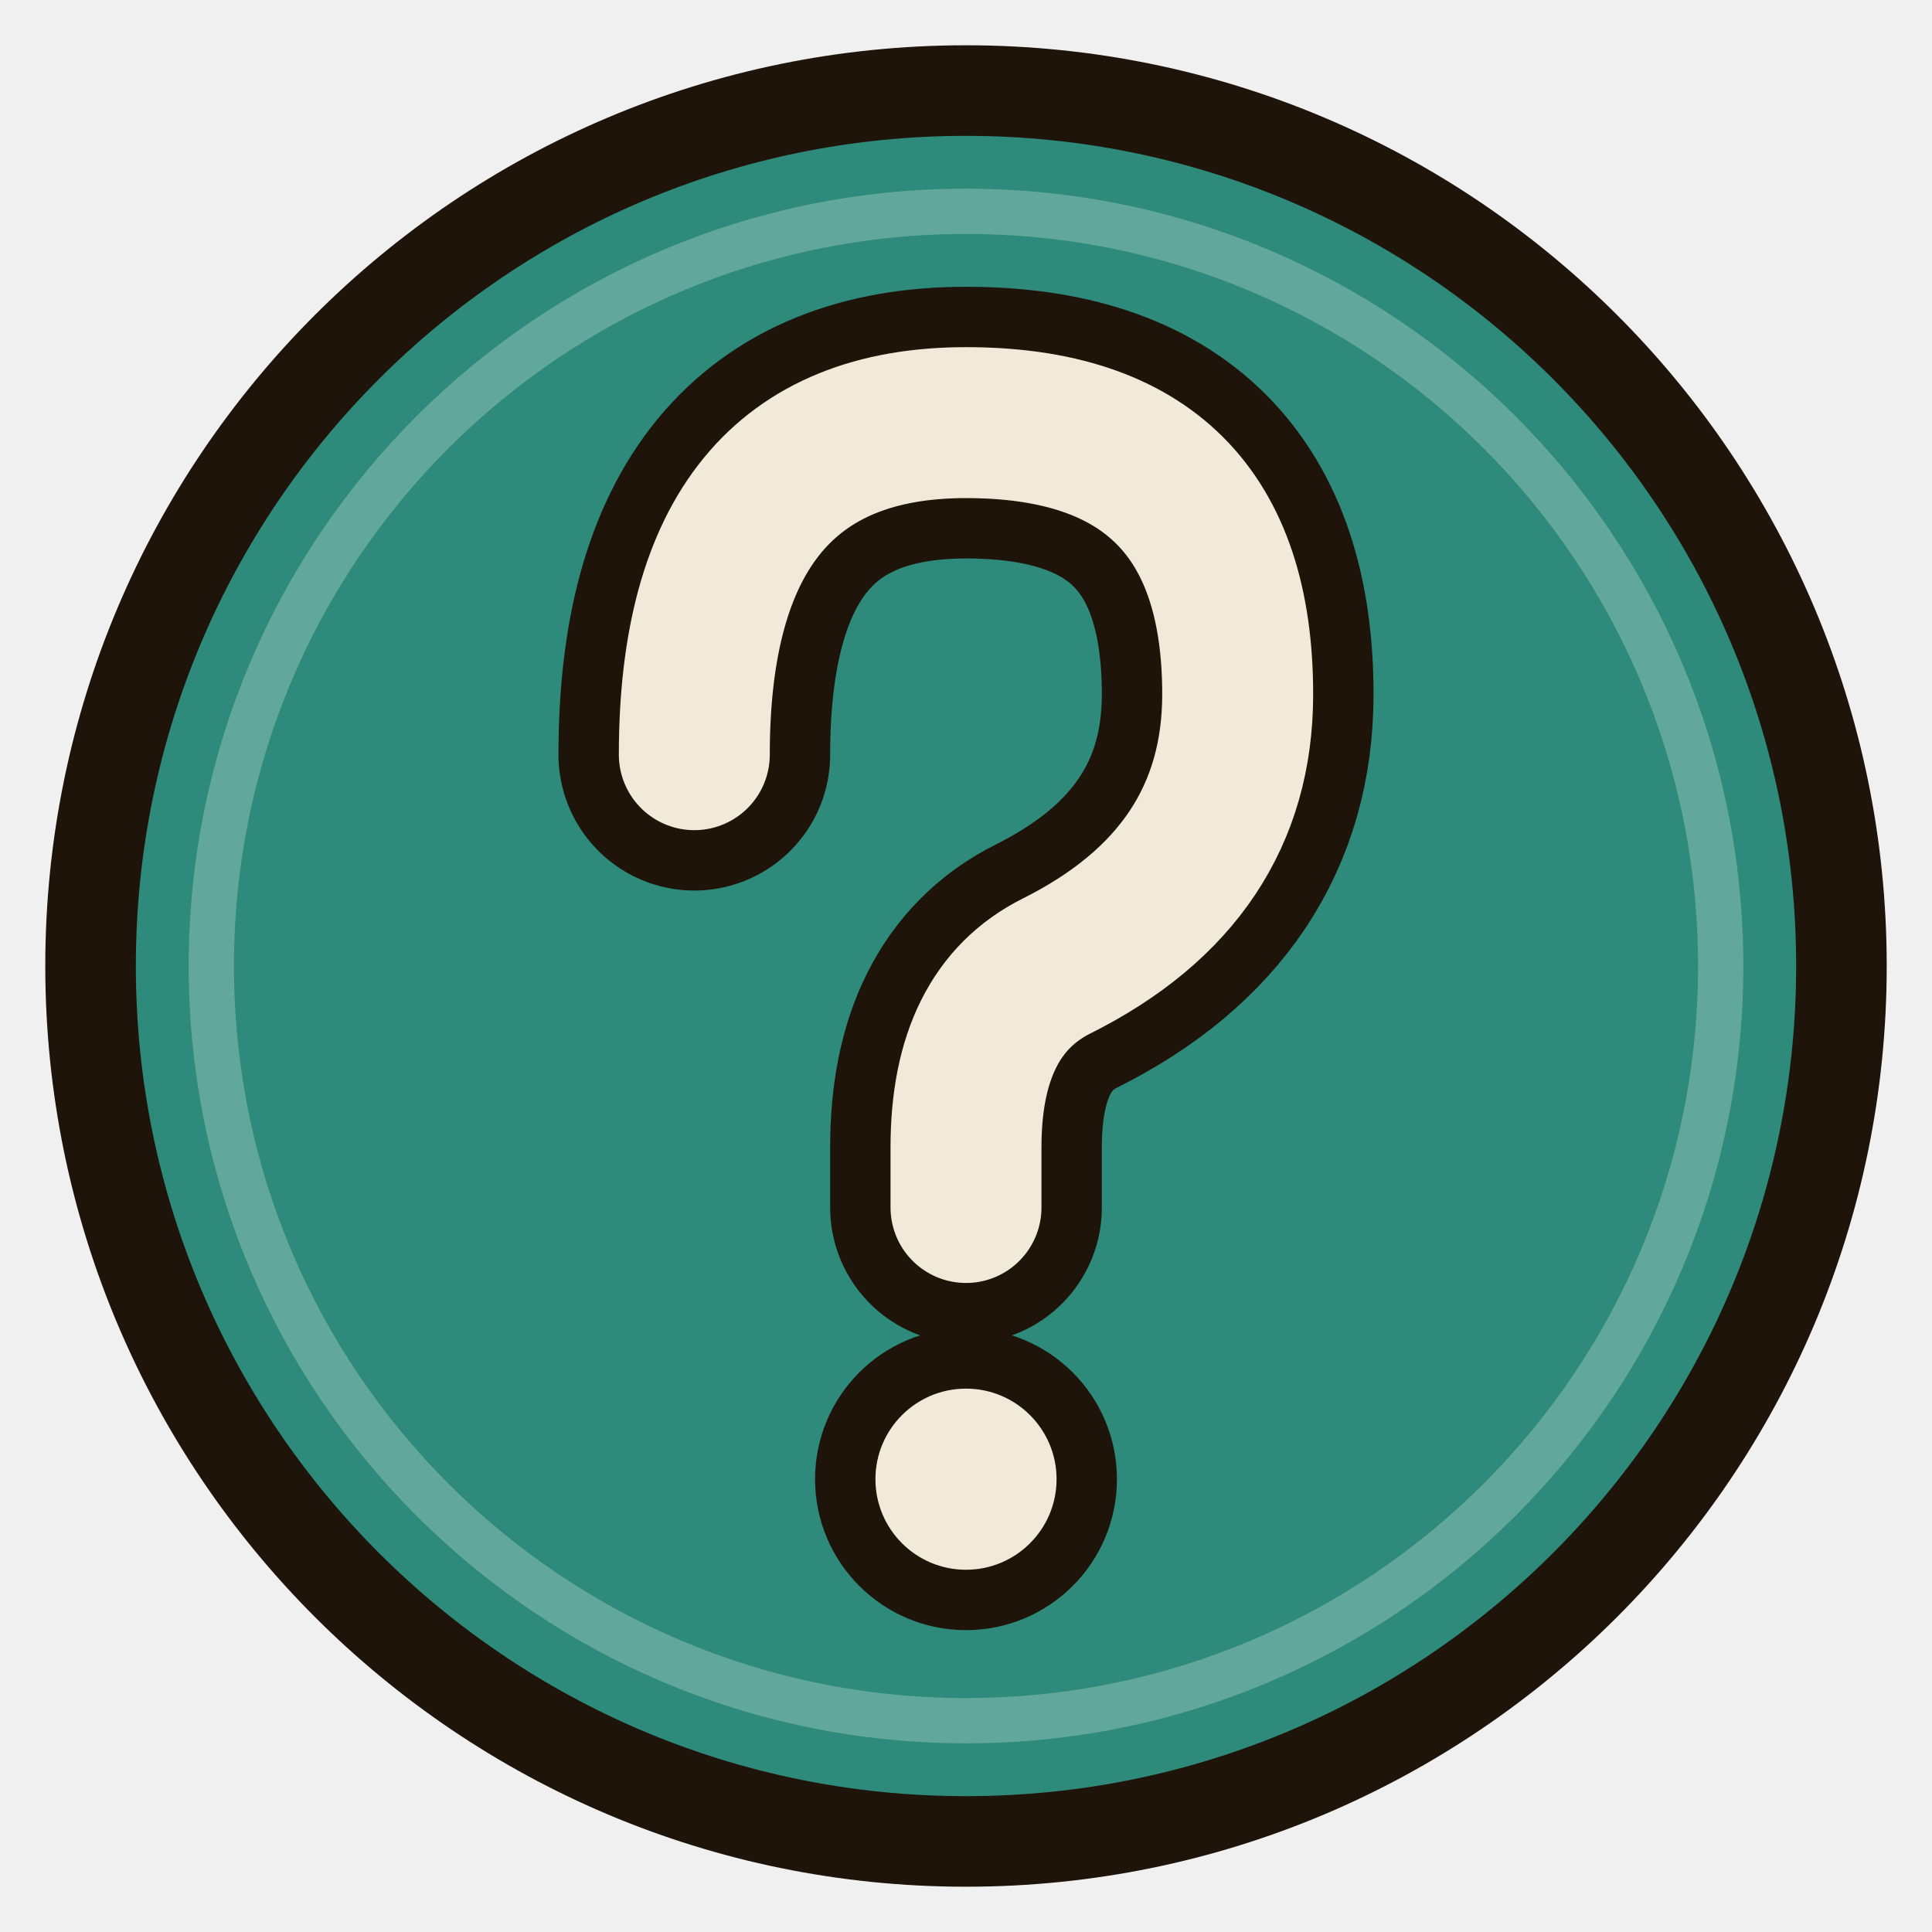
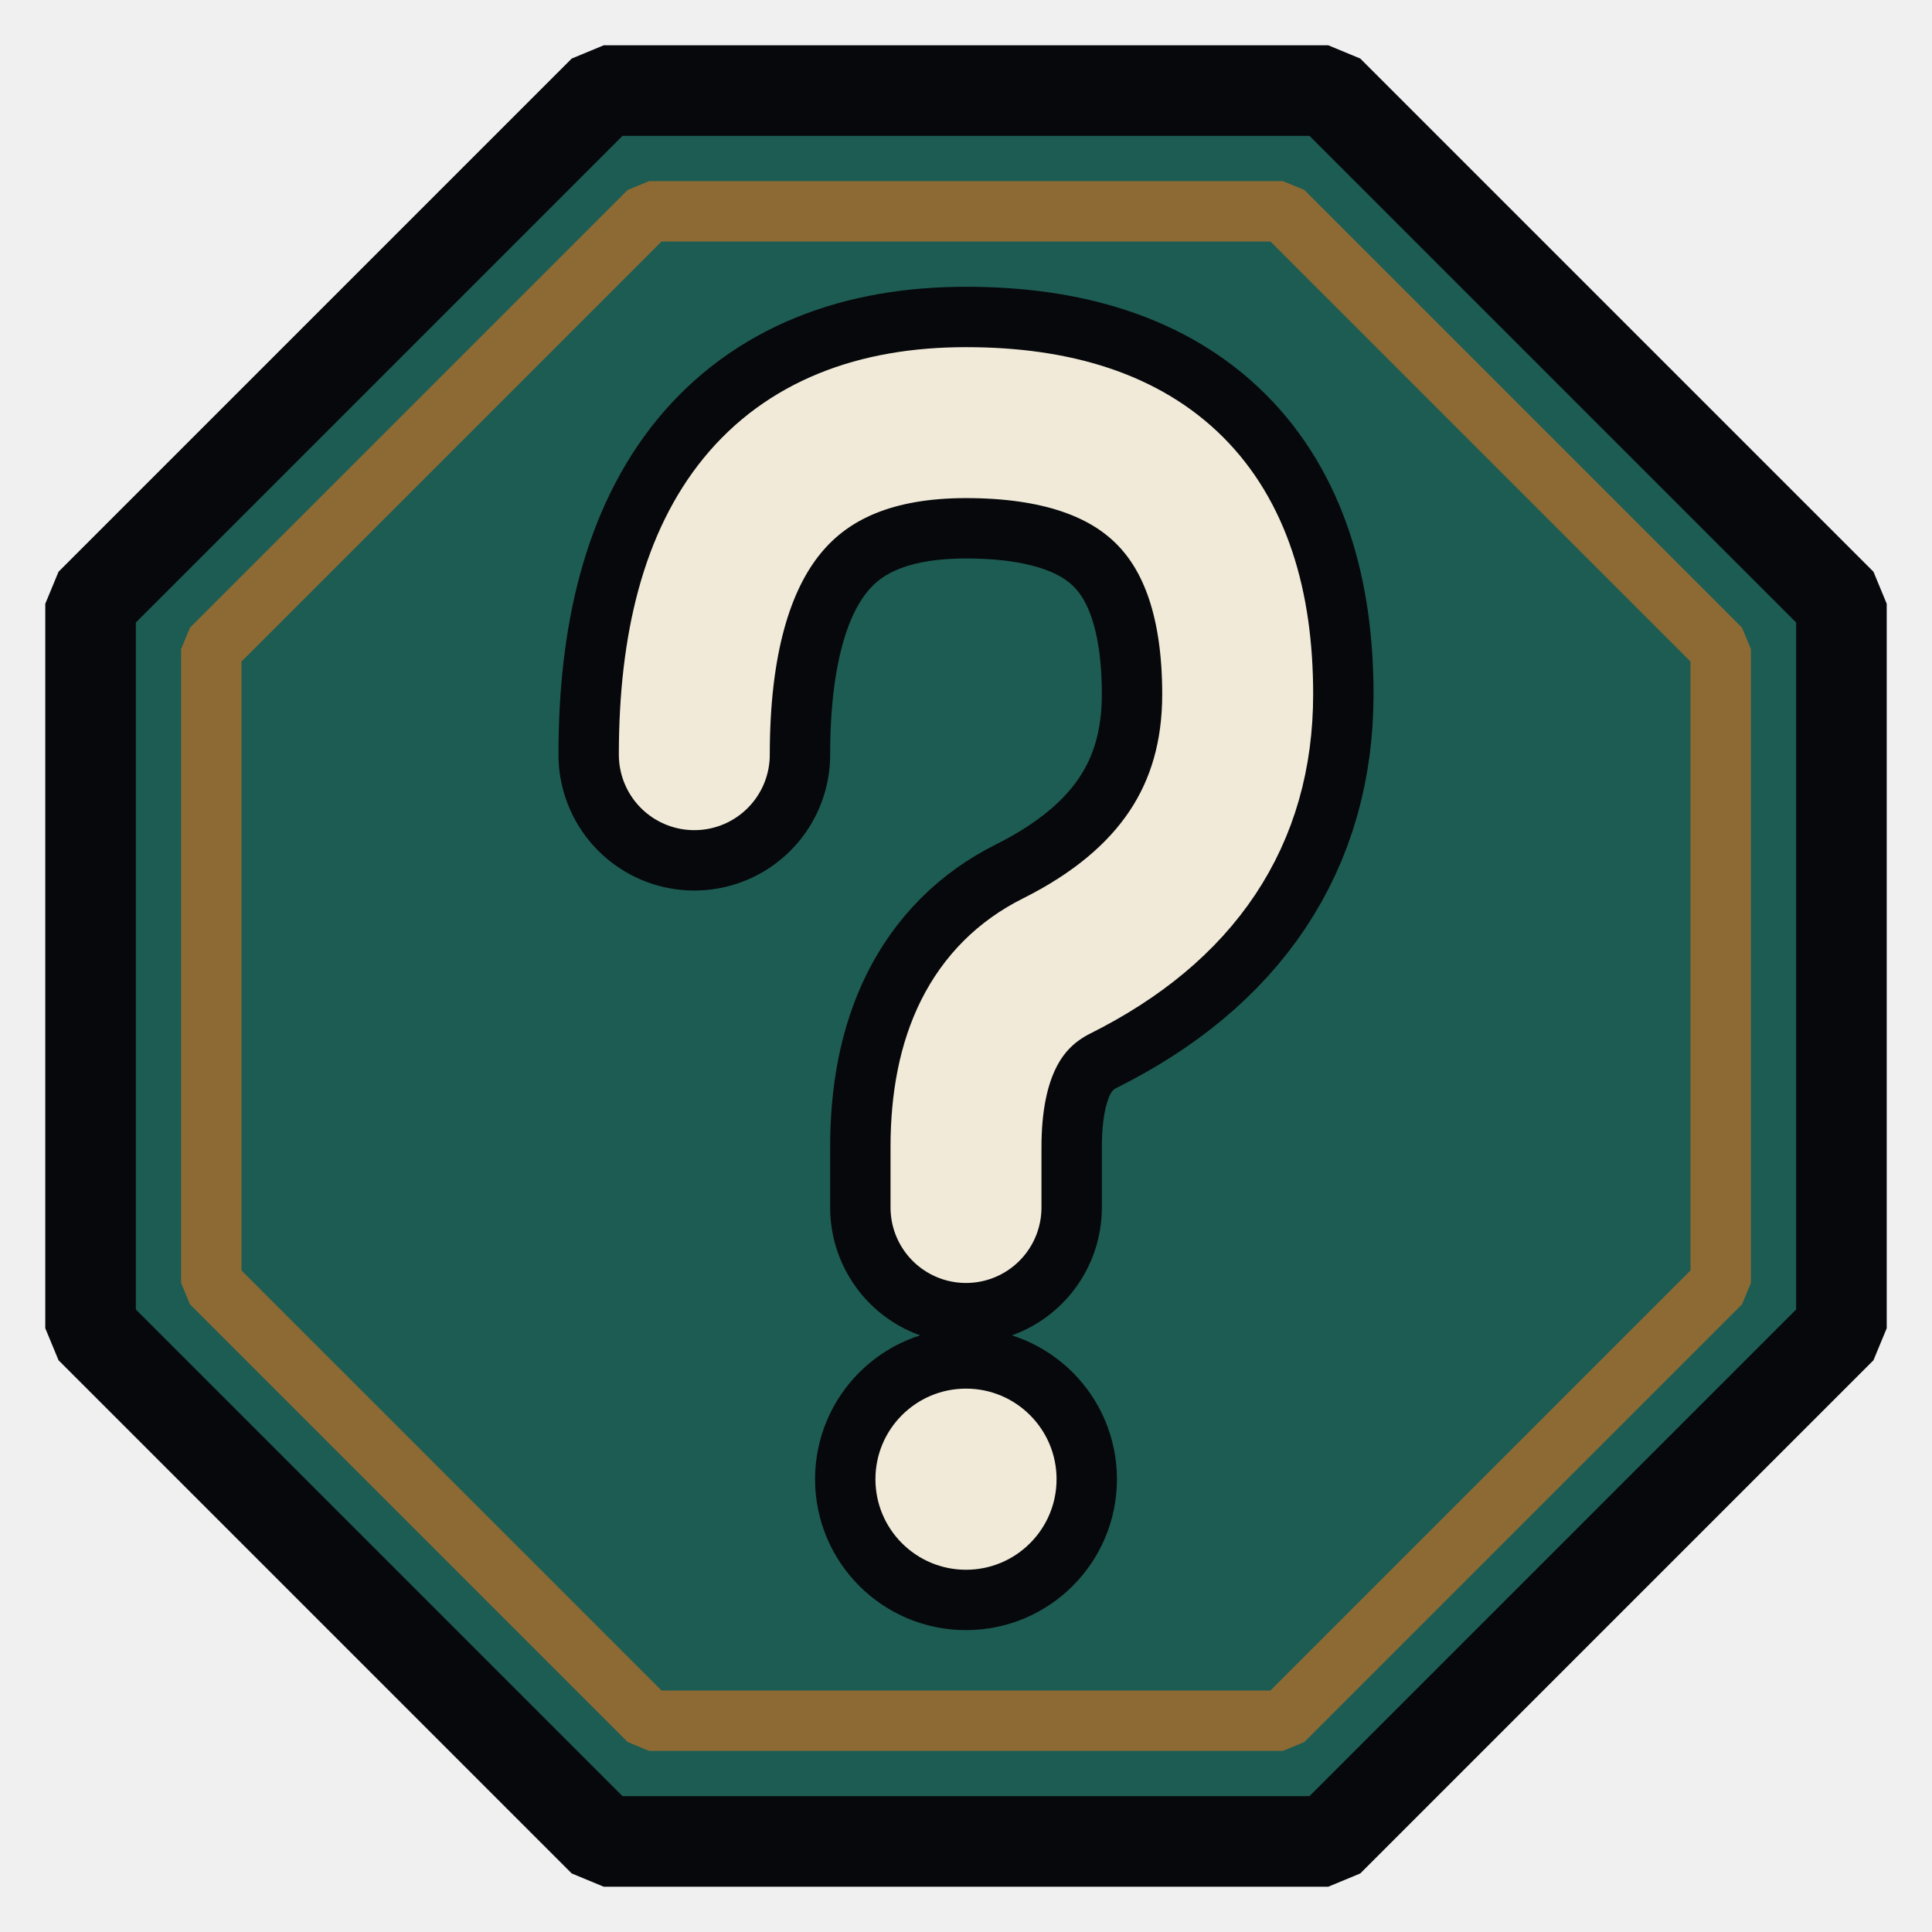
<svg xmlns="http://www.w3.org/2000/svg" width="128" height="128" viewBox="0 0 128 128">
-   <circle cx="64" cy="64" r="58" fill="#2e8a7a" stroke="#1e140a" stroke-width="6" />
-   <circle cx="64" cy="64" r="50" fill="none" stroke="#ffffff" stroke-opacity="0.25" stroke-width="3" />
-   <path d="M46 50 Q46 28 64 28 Q82 28 82 46 Q82 58 70 64 Q64 67 64 76 L64 80" fill="none" stroke="#1e140a" stroke-width="18" stroke-linecap="round" stroke-linejoin="round" />
-   <path d="M46 50 Q46 28 64 28 Q82 28 82 46 Q82 58 70 64 Q64 67 64 76 L64 80" fill="none" stroke="#f1ead8" stroke-width="10" stroke-linecap="round" stroke-linejoin="round" />
-   <circle cx="64" cy="98" r="8" fill="#f1ead8" stroke="#1e140a" stroke-width="4" stroke-linejoin="round" />
+   <path d="M40 6 H88 L122 40 V88 L88 122 H40 L6 88 V40 Z" fill="#1d5c52" stroke="#06080c" stroke-width="6" stroke-linejoin="bevel" />
+   <path d="M43 14 H85 L114 43 V85 L85 114 H43 L14 85 V43 Z" fill="none" stroke="#8d6a34" stroke-width="4" stroke-linejoin="bevel" />
+   <path d="M46 50 Q46 28 64 28 Q82 28 82 46 Q82 58 70 64 Q64 67 64 76 L64 80" fill="none" stroke="#06080c" stroke-width="18" stroke-linecap="round" stroke-linejoin="bevel" />
+   <path d="M46 50 Q46 28 64 28 Q82 28 82 46 Q82 58 70 64 Q64 67 64 76 L64 80" fill="none" stroke="#f1ead8" stroke-width="10" stroke-linecap="round" stroke-linejoin="bevel" />
+   <circle cx="64" cy="98" r="8" fill="#f1ead8" stroke="#06080c" stroke-width="4" stroke-linejoin="bevel" />
</svg>
